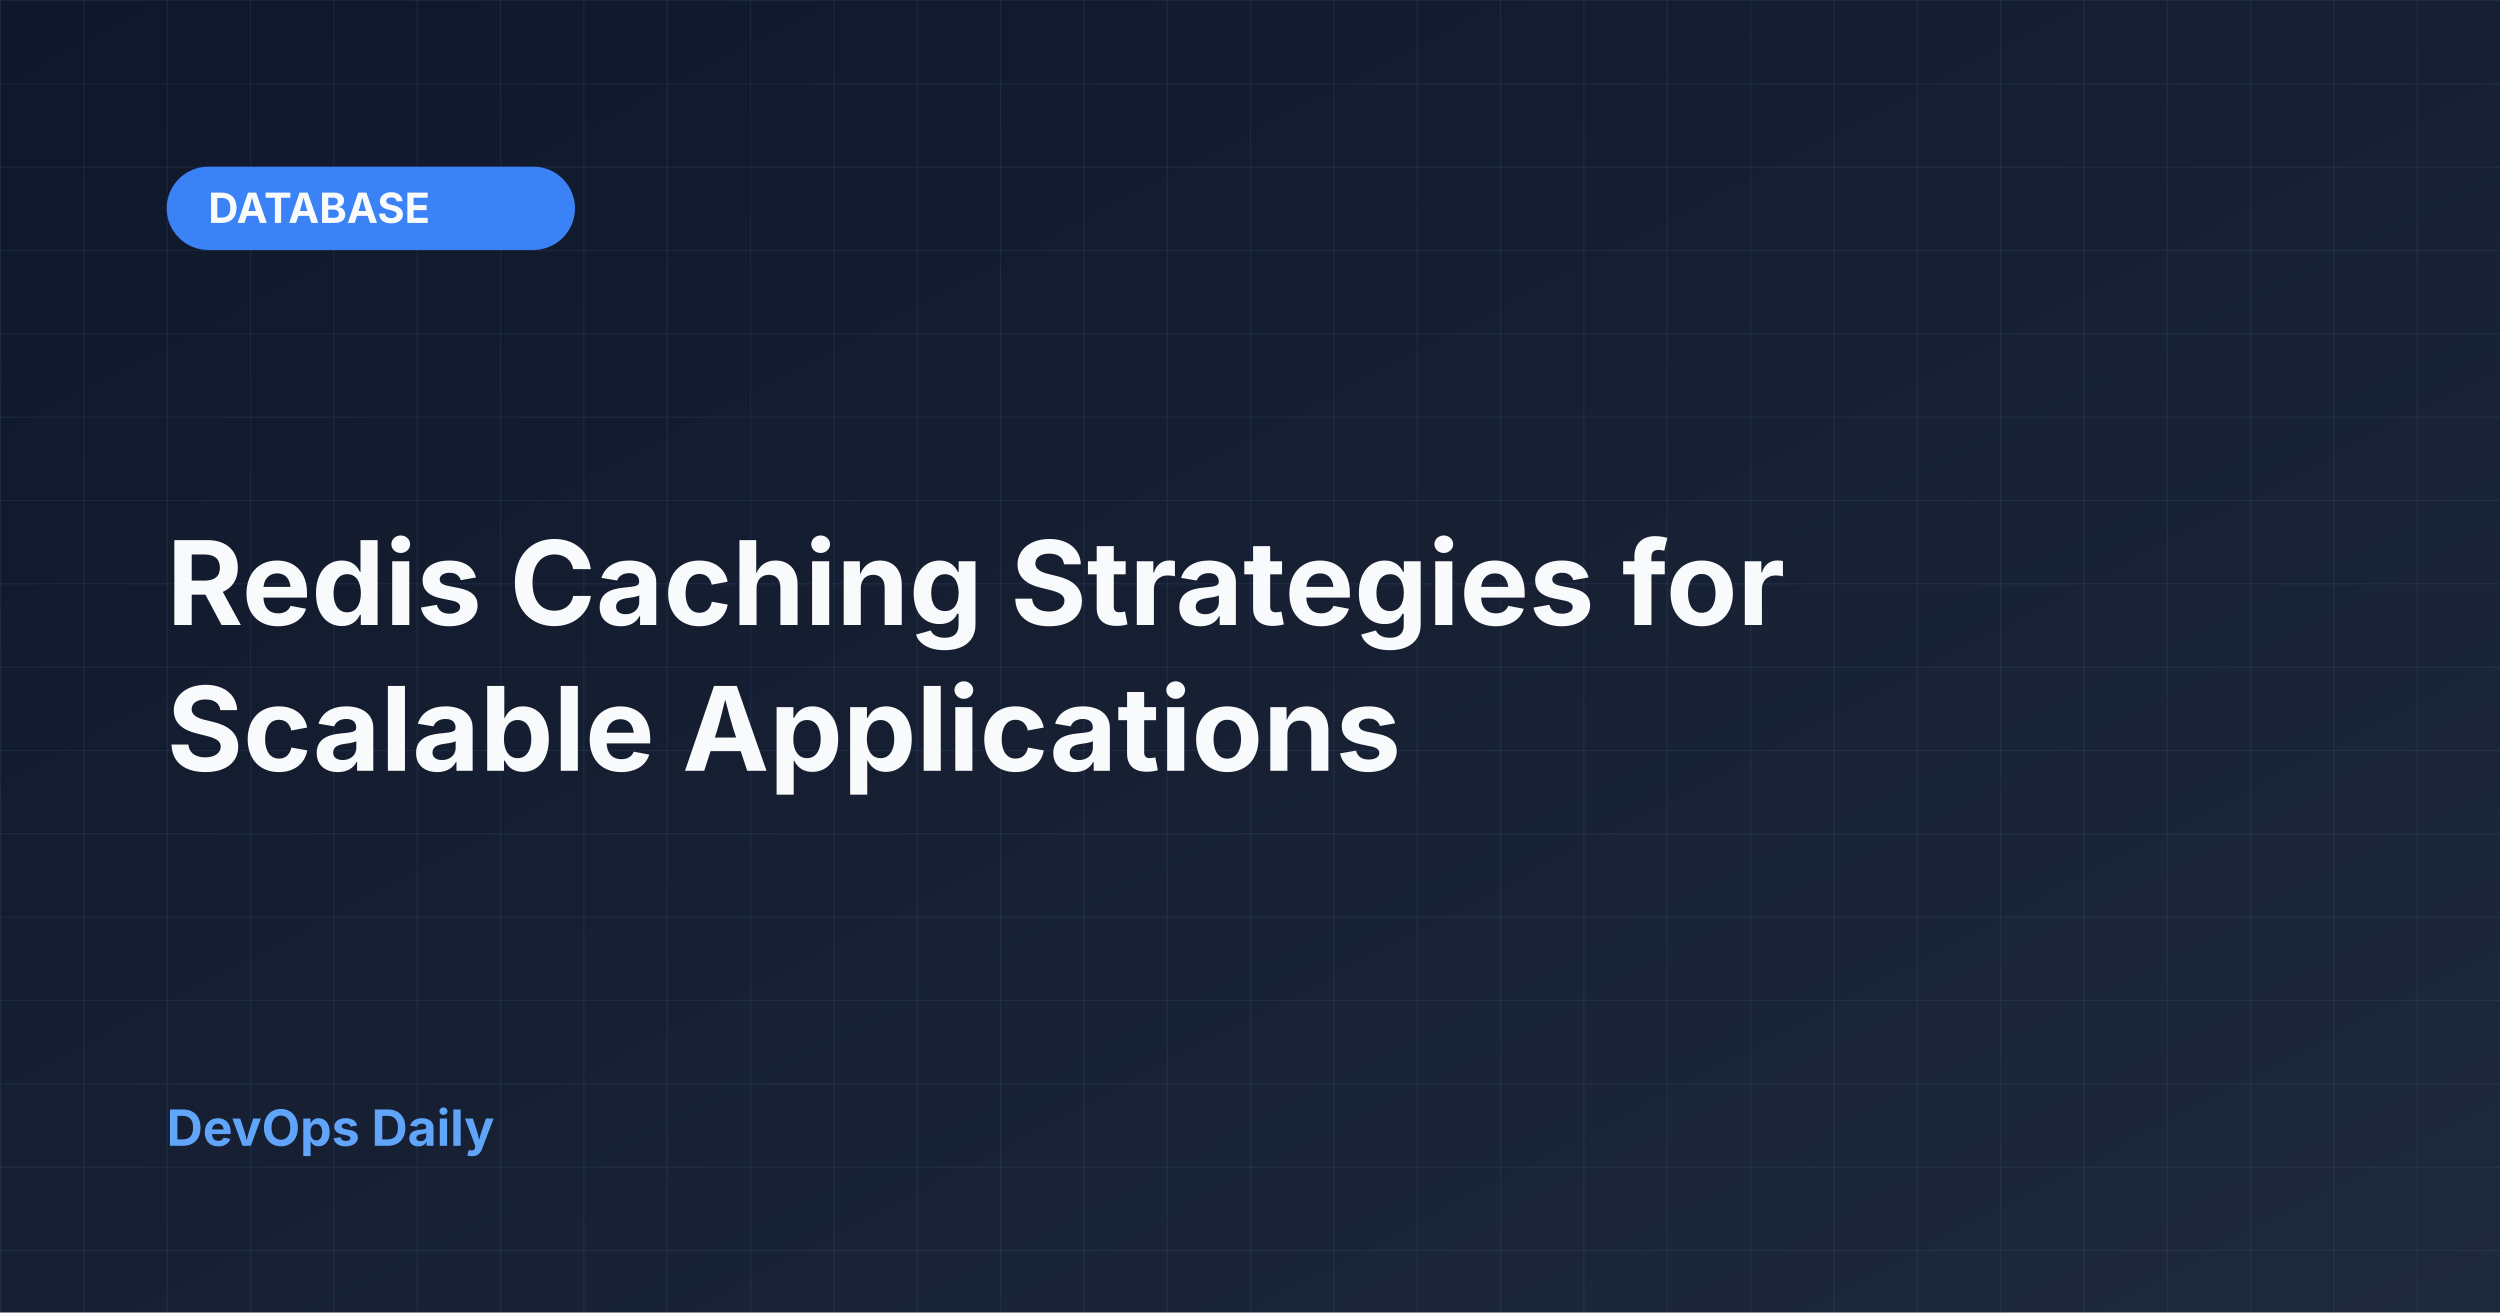
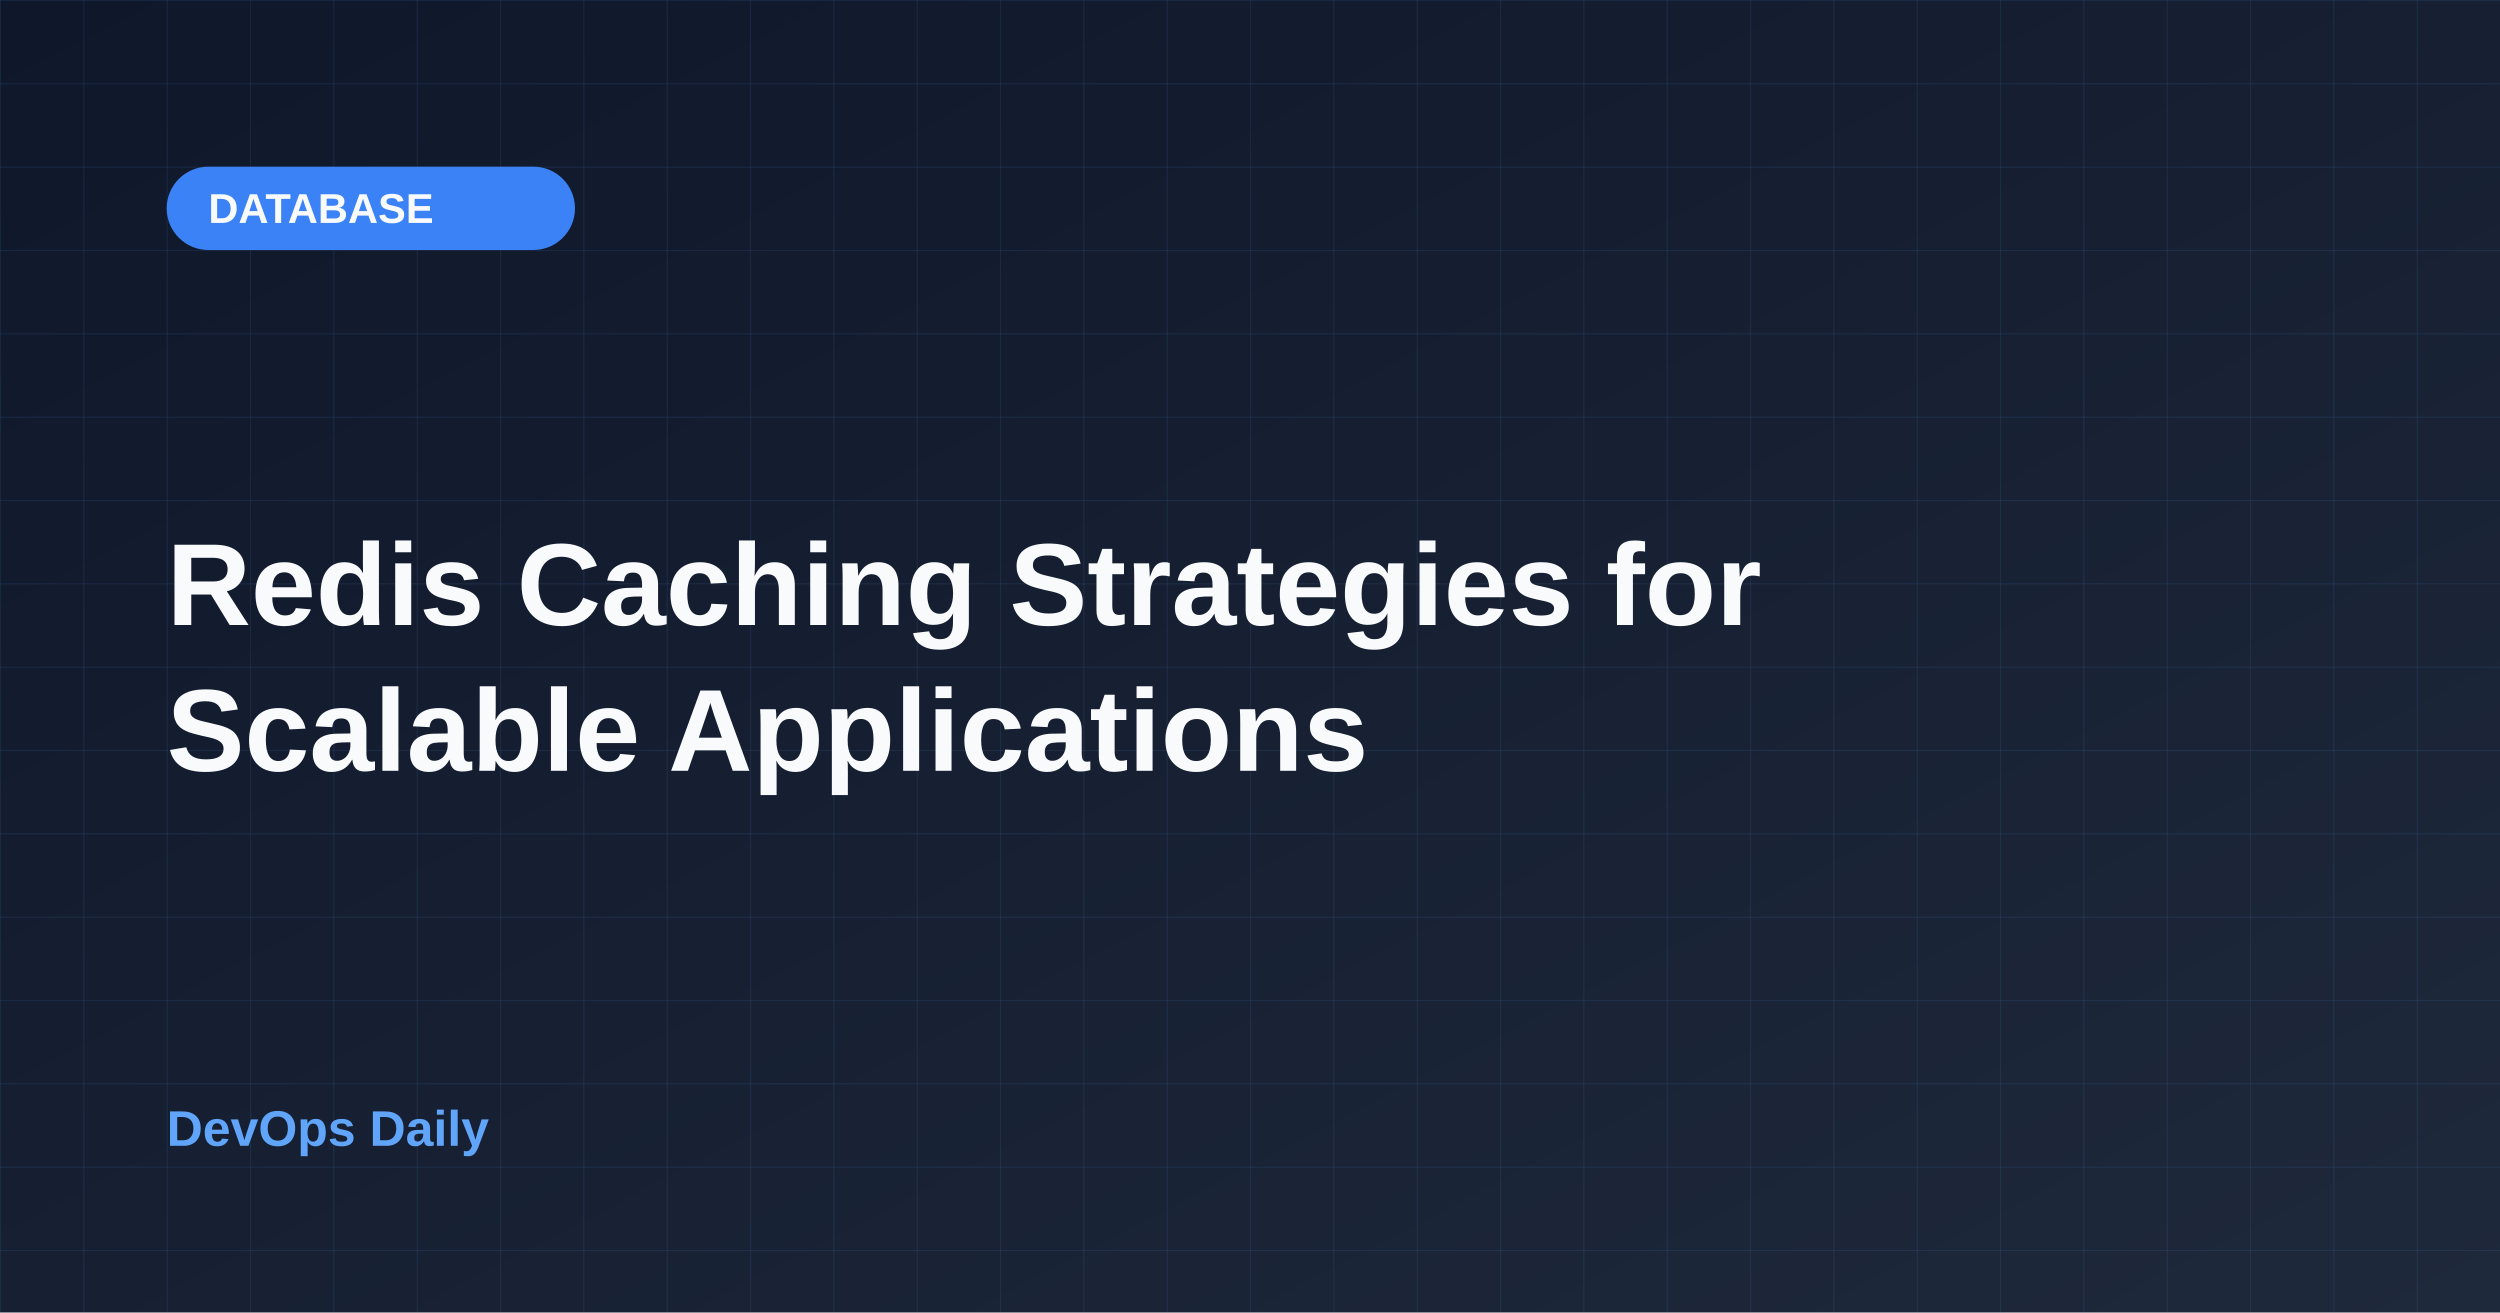
<svg xmlns="http://www.w3.org/2000/svg" width="1200" height="630">
  <defs>
    <linearGradient id="bgGradient" x1="0%" y1="0%" x2="100%" y2="100%">
      <stop offset="0%" style="stop-color:#0f172a;stop-opacity:1" />
      <stop offset="100%" style="stop-color:#1e293b;stop-opacity:1" />
    </linearGradient>
    <pattern id="grid" x="0" y="0" width="40" height="40" patternUnits="userSpaceOnUse">
      <line x1="0" y1="0" x2="0" y2="40" stroke="#60a5fa" stroke-width="1" opacity="0.1" />
      <line x1="0" y1="0" x2="40" y2="0" stroke="#60a5fa" stroke-width="1" opacity="0.1" />
    </pattern>
  </defs>
  <rect width="1200" height="630" fill="url(#bgGradient)" />
  <rect width="1200" height="630" fill="url(#grid)" />
  <rect x="80" y="80" width="196" height="40" rx="20" fill="#3b82f6" />
-   <text x="100" y="107" font-family="system-ui, -apple-system, sans-serif" font-size="20" font-weight="bold" fill="#f8fafc">DATABASE</text>
-   <text x="80" y="300" font-family="system-ui, -apple-system, sans-serif" font-size="56" font-weight="bold" fill="#f8fafc">Redis Caching Strategies for</text>
-   <text x="80" y="370" font-family="system-ui, -apple-system, sans-serif" font-size="56" font-weight="bold" fill="#f8fafc">Scalable Applications</text>
-   <text x="80" y="550" font-family="system-ui, -apple-system, sans-serif" font-size="24" font-weight="bold" fill="#60a5fa">DevOps Daily</text>
+   <text x="100" y="107" font-family="Arial, sans-serif" font-size="20" font-weight="bold" fill="#f8fafc">DATABASE</text>
+   <text x="80" y="300" font-family="Arial, sans-serif" font-size="56" font-weight="bold" fill="#f8fafc">Redis Caching Strategies for</text>
+   <text x="80" y="370" font-family="Arial, sans-serif" font-size="56" font-weight="bold" fill="#f8fafc">Scalable Applications</text>
+   <text x="80" y="550" font-family="Arial, sans-serif" font-size="24" font-weight="bold" fill="#60a5fa">DevOps Daily</text>
</svg>
